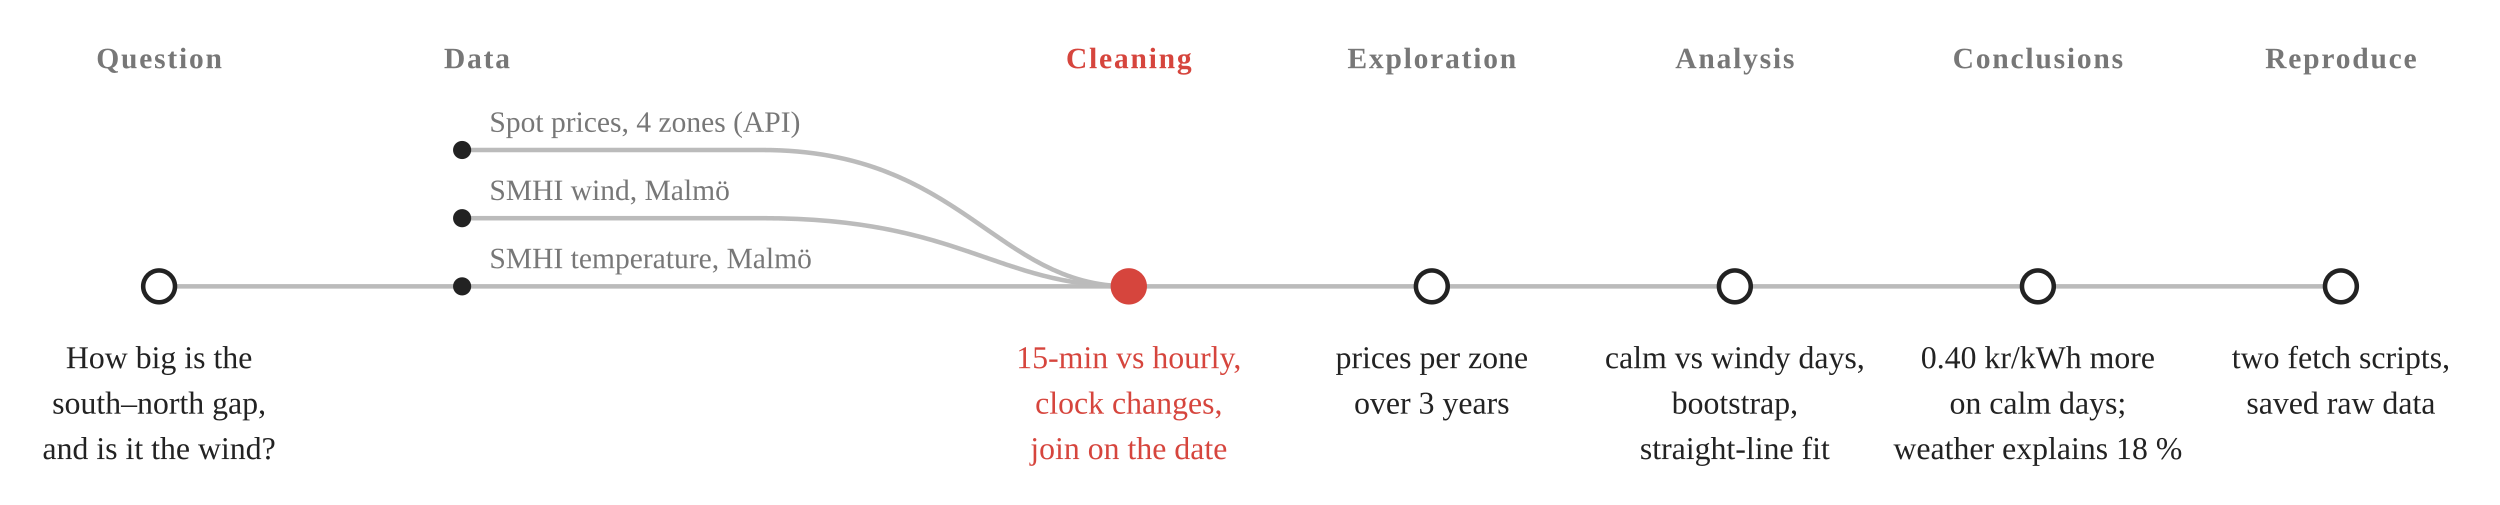
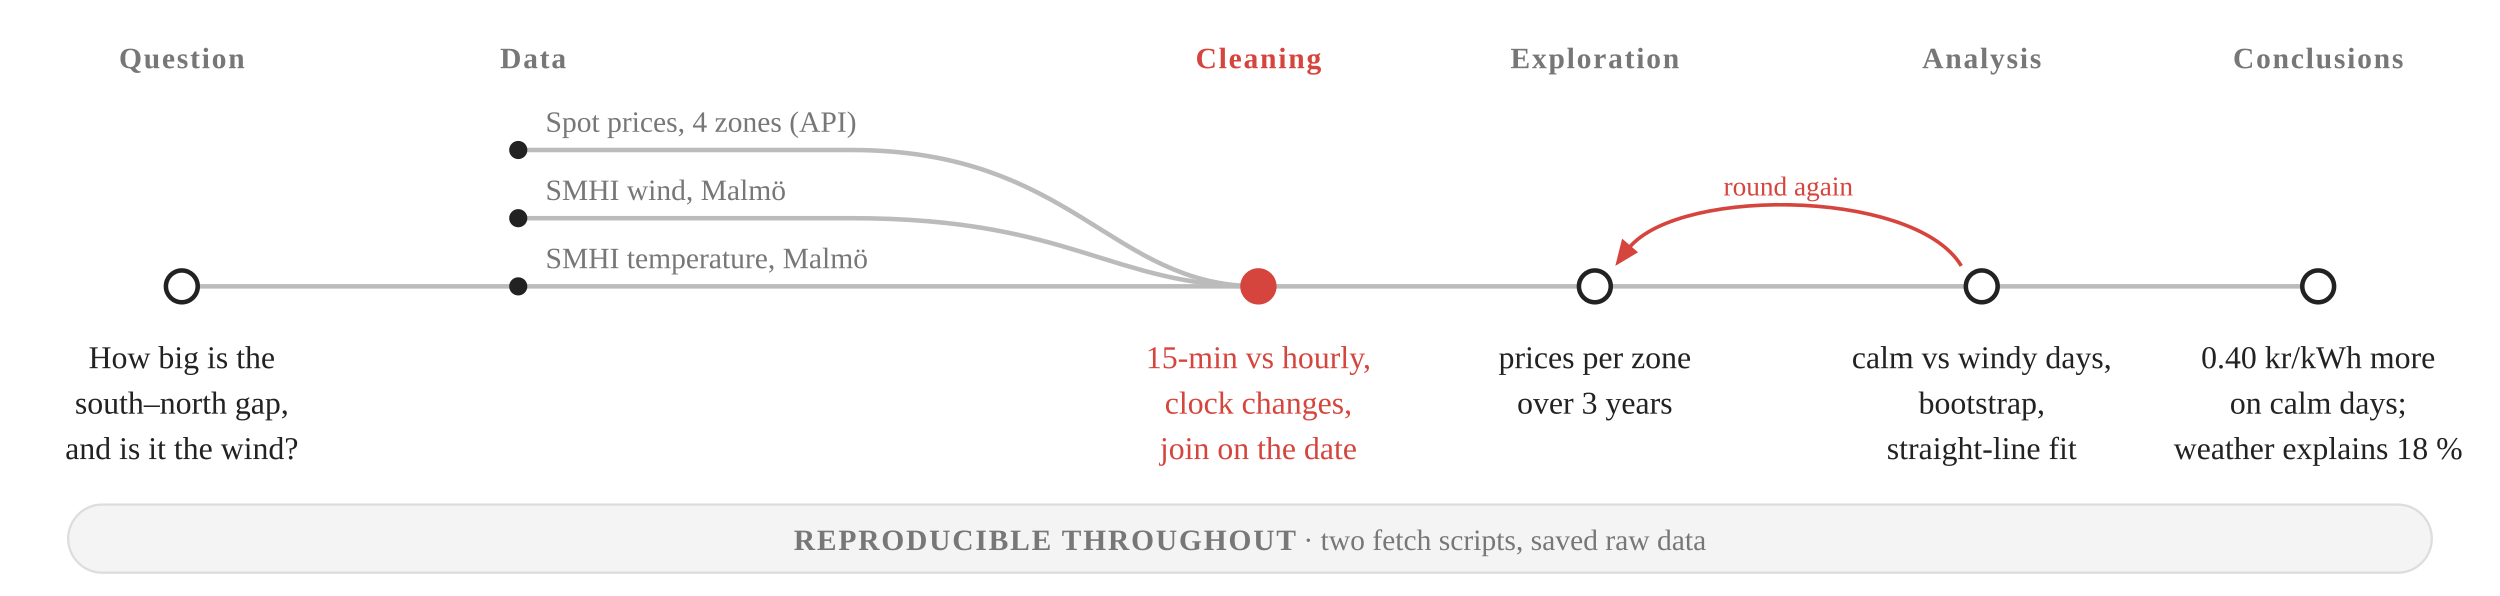
- <svg xmlns="http://www.w3.org/2000/svg" class="lc" viewBox="0 0 1100 222" role="img">
+ <svg xmlns="http://www.w3.org/2000/svg" class="lc" viewBox="0 0 1100 262" role="img">
  <style>
.lc text{font-family:var(--font-sans,'IBM Plex Sans',system-ui,sans-serif);fill:var(--c-text,#222)}
.lc .step{font-size:13px;font-weight:600;letter-spacing:.06em;text-transform:uppercase;fill:var(--c-muted,#777)}
.lc .note{font-size:14px}
.lc .src{font-size:13px;fill:var(--c-muted,#777)}
.lc text.hot{fill:var(--c-accent,#d6453d)}
.lc .line{stroke:var(--c-faint,#bbb);stroke-width:2;fill:none}
.lc .node{fill:var(--c-bg,#fff);stroke:var(--c-text,#222);stroke-width:2}
.lc .node.hot{fill:var(--c-accent,#d6453d);stroke:var(--c-accent,#d6453d)}
.lc .dot{fill:var(--c-text,#222)}
+ .lc .band{fill:var(--c-tint,#f4f4f4);stroke:var(--c-line,#ddd)}
+ .lc .bandtext{font-size:13px;fill:var(--c-muted,#777)}
+ .lc .bandtext tspan.head{font-weight:600;letter-spacing:.06em}
+ .lc .loop{stroke:var(--c-accent,#d6453d);stroke-width:1.6;fill:none}
+ .lc .looptip{fill:var(--c-accent,#d6453d)}
+ .lc text.loopnote{font-size:12px;fill:var(--c-accent,#d6453d)}
</style>
-   <path class="line" d="M70,126 H1030" />
-   <path class="line" d="M203.333,66 H335.333 C423.333,66 438.0,126 496.667,126" />
-   <circle class="dot" cx="203.333" cy="66" r="4" />
-   <text class="src" x="215.333" y="58">Spot prices, 4 zones (API)</text>
-   <path class="line" d="M203.333,96 H335.333 C423.333,96 438.0,126 496.667,126" />
-   <circle class="dot" cx="203.333" cy="96" r="4" />
-   <text class="src" x="215.333" y="88">SMHI wind, Malmö</text>
-   <circle class="dot" cx="203.333" cy="126" r="4" />
-   <text class="src" x="215.333" y="118">SMHI temperature, Malmö</text>
-   <text class="step" x="70.0" y="30" text-anchor="middle">Question</text>
-   <circle class="node" cx="70.0" cy="126" r="7" />
-   <text class="note" x="70.0" y="162" text-anchor="middle">How big is the</text>
-   <text class="note" x="70.0" y="182" text-anchor="middle">south–north gap,</text>
-   <text class="note" x="70.0" y="202" text-anchor="middle">and is it the wind?</text>
-   <text class="step" x="203.333" y="30" text-anchor="start" dx="-8">Data</text>
-   <text class="step hot" x="496.667" y="30" text-anchor="middle">Cleaning</text>
-   <circle class="node hot" cx="496.667" cy="126" r="7" />
-   <text class="note hot" x="496.667" y="162" text-anchor="middle">15-min vs hourly,</text>
-   <text class="note hot" x="496.667" y="182" text-anchor="middle">clock changes,</text>
-   <text class="note hot" x="496.667" y="202" text-anchor="middle">join on the date</text>
-   <text class="step" x="630.0" y="30" text-anchor="middle">Exploration</text>
-   <circle class="node" cx="630.0" cy="126" r="7" />
-   <text class="note" x="630.0" y="162" text-anchor="middle">prices per zone</text>
-   <text class="note" x="630.0" y="182" text-anchor="middle">over 3 years</text>
-   <text class="step" x="763.333" y="30" text-anchor="middle">Analysis</text>
-   <circle class="node" cx="763.333" cy="126" r="7" />
-   <text class="note" x="763.333" y="162" text-anchor="middle">calm vs windy days,</text>
-   <text class="note" x="763.333" y="182" text-anchor="middle">bootstrap,</text>
-   <text class="note" x="763.333" y="202" text-anchor="middle">straight-line fit</text>
-   <text class="step" x="896.667" y="30" text-anchor="middle">Conclusions</text>
-   <circle class="node" cx="896.667" cy="126" r="7" />
-   <text class="note" x="896.667" y="162" text-anchor="middle">0.40 kr/kWh more</text>
-   <text class="note" x="896.667" y="182" text-anchor="middle">on calm days;</text>
-   <text class="note" x="896.667" y="202" text-anchor="middle">weather explains 18 %</text>
-   <text class="step" x="1030.0" y="30" text-anchor="middle">Reproduce</text>
-   <circle class="node" cx="1030.0" cy="126" r="7" />
-   <text class="note" x="1030.0" y="162" text-anchor="middle">two fetch scripts,</text>
-   <text class="note" x="1030.0" y="182" text-anchor="middle">saved raw data</text>
+   <path class="line" d="M80,126 H1020" />
+   <path class="line" d="M228.031,66 H374.583 C472.283,66 488.567,126 553.701,126" />
+   <circle class="dot" cx="228.031" cy="66" r="4" />
+   <text class="src" x="240.031" y="58">Spot prices, 4 zones (API)</text>
+   <path class="line" d="M228.031,96 H374.583 C472.283,96 488.567,126 553.701,126" />
+   <circle class="dot" cx="228.031" cy="96" r="4" />
+   <text class="src" x="240.031" y="88">SMHI wind, Malmö</text>
+   <circle class="dot" cx="228.031" cy="126" r="4" />
+   <text class="src" x="240.031" y="118">SMHI temperature, Malmö</text>
+   <text class="step" x="80.0" y="30" text-anchor="middle">Question</text>
+   <circle class="node" cx="80.0" cy="126" r="7" />
+   <text class="note" x="80.0" y="162" text-anchor="middle">How big is the</text>
+   <text class="note" x="80.0" y="182" text-anchor="middle">south–north gap,</text>
+   <text class="note" x="80.0" y="202" text-anchor="middle">and is it the wind?</text>
+   <text class="step" x="228.031" y="30" text-anchor="start" dx="-8">Data</text>
+   <text class="step hot" x="553.701" y="30" text-anchor="middle">Cleaning</text>
+   <circle class="node hot" cx="553.701" cy="126" r="7" />
+   <text class="note hot" x="553.701" y="162" text-anchor="middle">15-min vs hourly,</text>
+   <text class="note hot" x="553.701" y="182" text-anchor="middle">clock changes,</text>
+   <text class="note hot" x="553.701" y="202" text-anchor="middle">join on the date</text>
+   <text class="step" x="701.732" y="30" text-anchor="middle">Exploration</text>
+   <circle class="node" cx="701.732" cy="126" r="7" />
+   <text class="note" x="701.732" y="162" text-anchor="middle">prices per zone</text>
+   <text class="note" x="701.732" y="182" text-anchor="middle">over 3 years</text>
+   <text class="step" x="871.969" y="30" text-anchor="middle">Analysis</text>
+   <circle class="node" cx="871.969" cy="126" r="7" />
+   <text class="note" x="871.969" y="162" text-anchor="middle">calm vs windy days,</text>
+   <text class="note" x="871.969" y="182" text-anchor="middle">bootstrap,</text>
+   <text class="note" x="871.969" y="202" text-anchor="middle">straight-line fit</text>
+   <text class="step" x="1020.0" y="30" text-anchor="middle">Conclusions</text>
+   <circle class="node" cx="1020.0" cy="126" r="7" />
+   <text class="note" x="1020.0" y="162" text-anchor="middle">0.40 kr/kWh more</text>
+   <text class="note" x="1020.0" y="182" text-anchor="middle">on calm days;</text>
+   <text class="note" x="1020.0" y="202" text-anchor="middle">weather explains 18 %</text>
+   <path class="loop" d="M862.969,117 C841.969,82 731.732,82 714.732,112" />
+   <path class="looptip" d="M710.732,117 L720.732,111 L713.732,105 Z" />
+   <text class="loopnote" x="786.85" y="86" text-anchor="middle">round again</text>
+   <rect class="band" x="30" y="222" width="1040" height="30" rx="15" />
+   <text class="bandtext" x="550.0" y="242" text-anchor="middle">
+     <tspan class="head">REPRODUCIBLE THROUGHOUT</tspan>  ·  two fetch scripts, saved raw data</text>
</svg>
